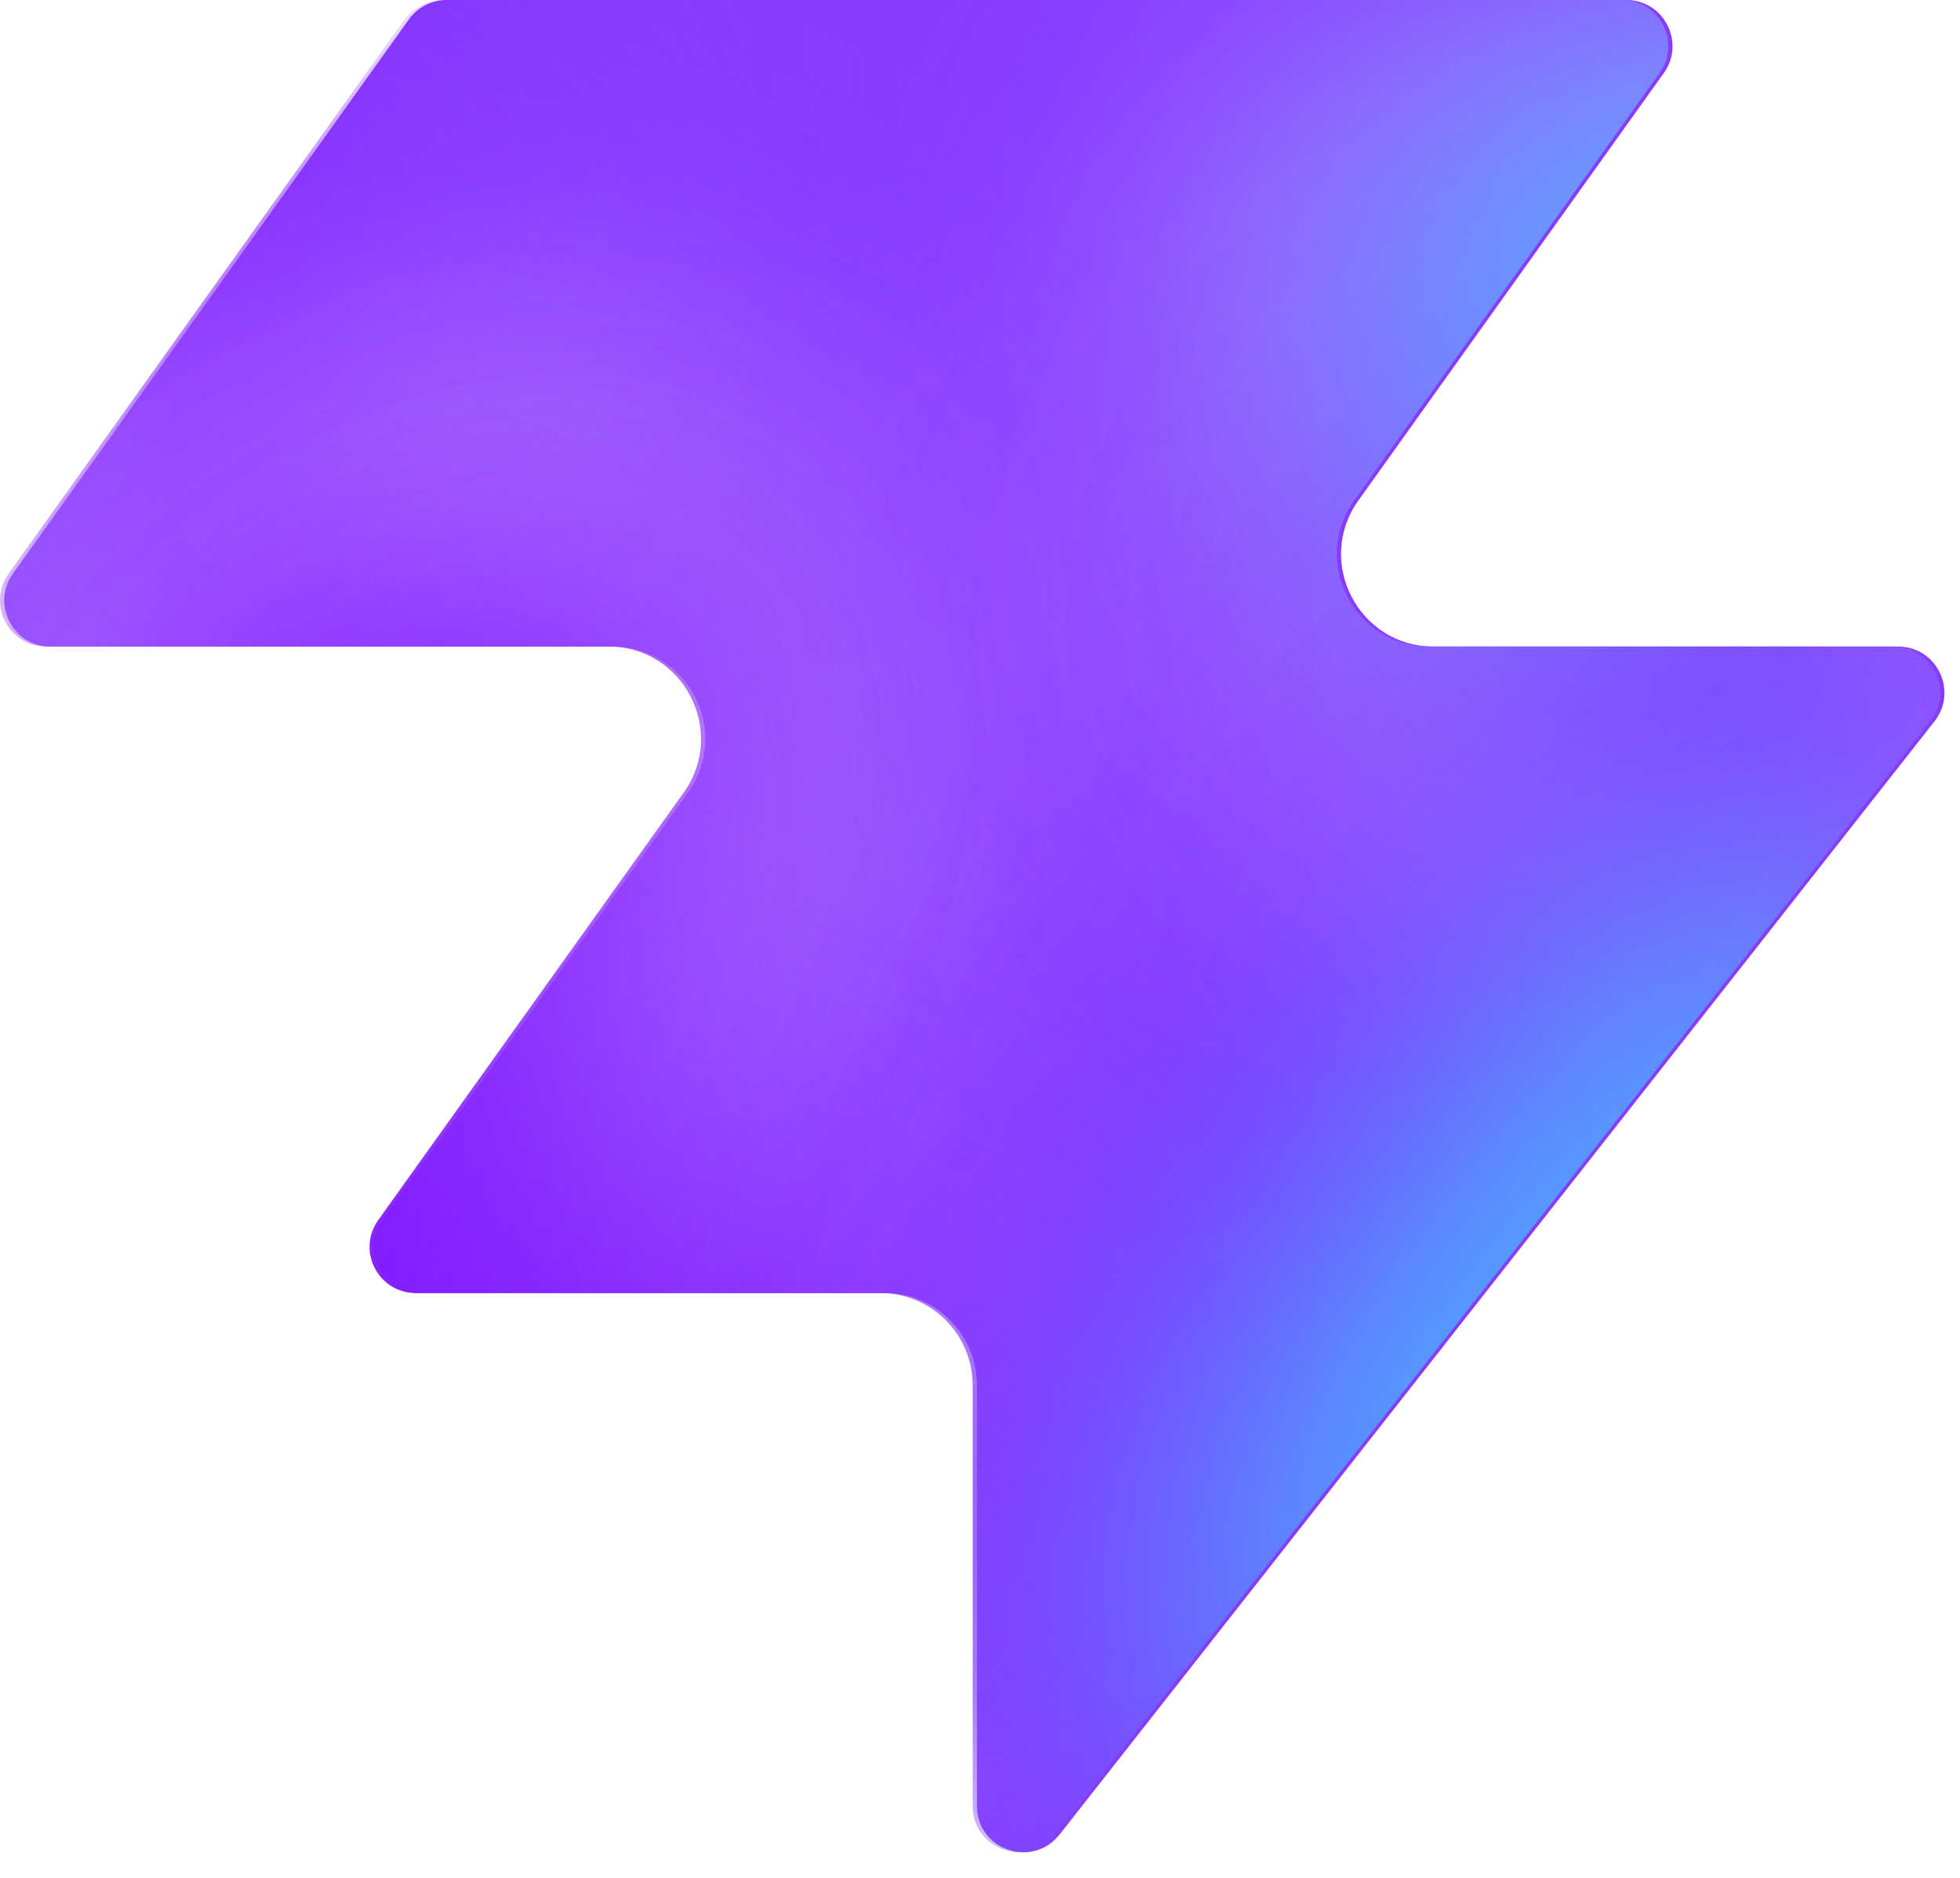
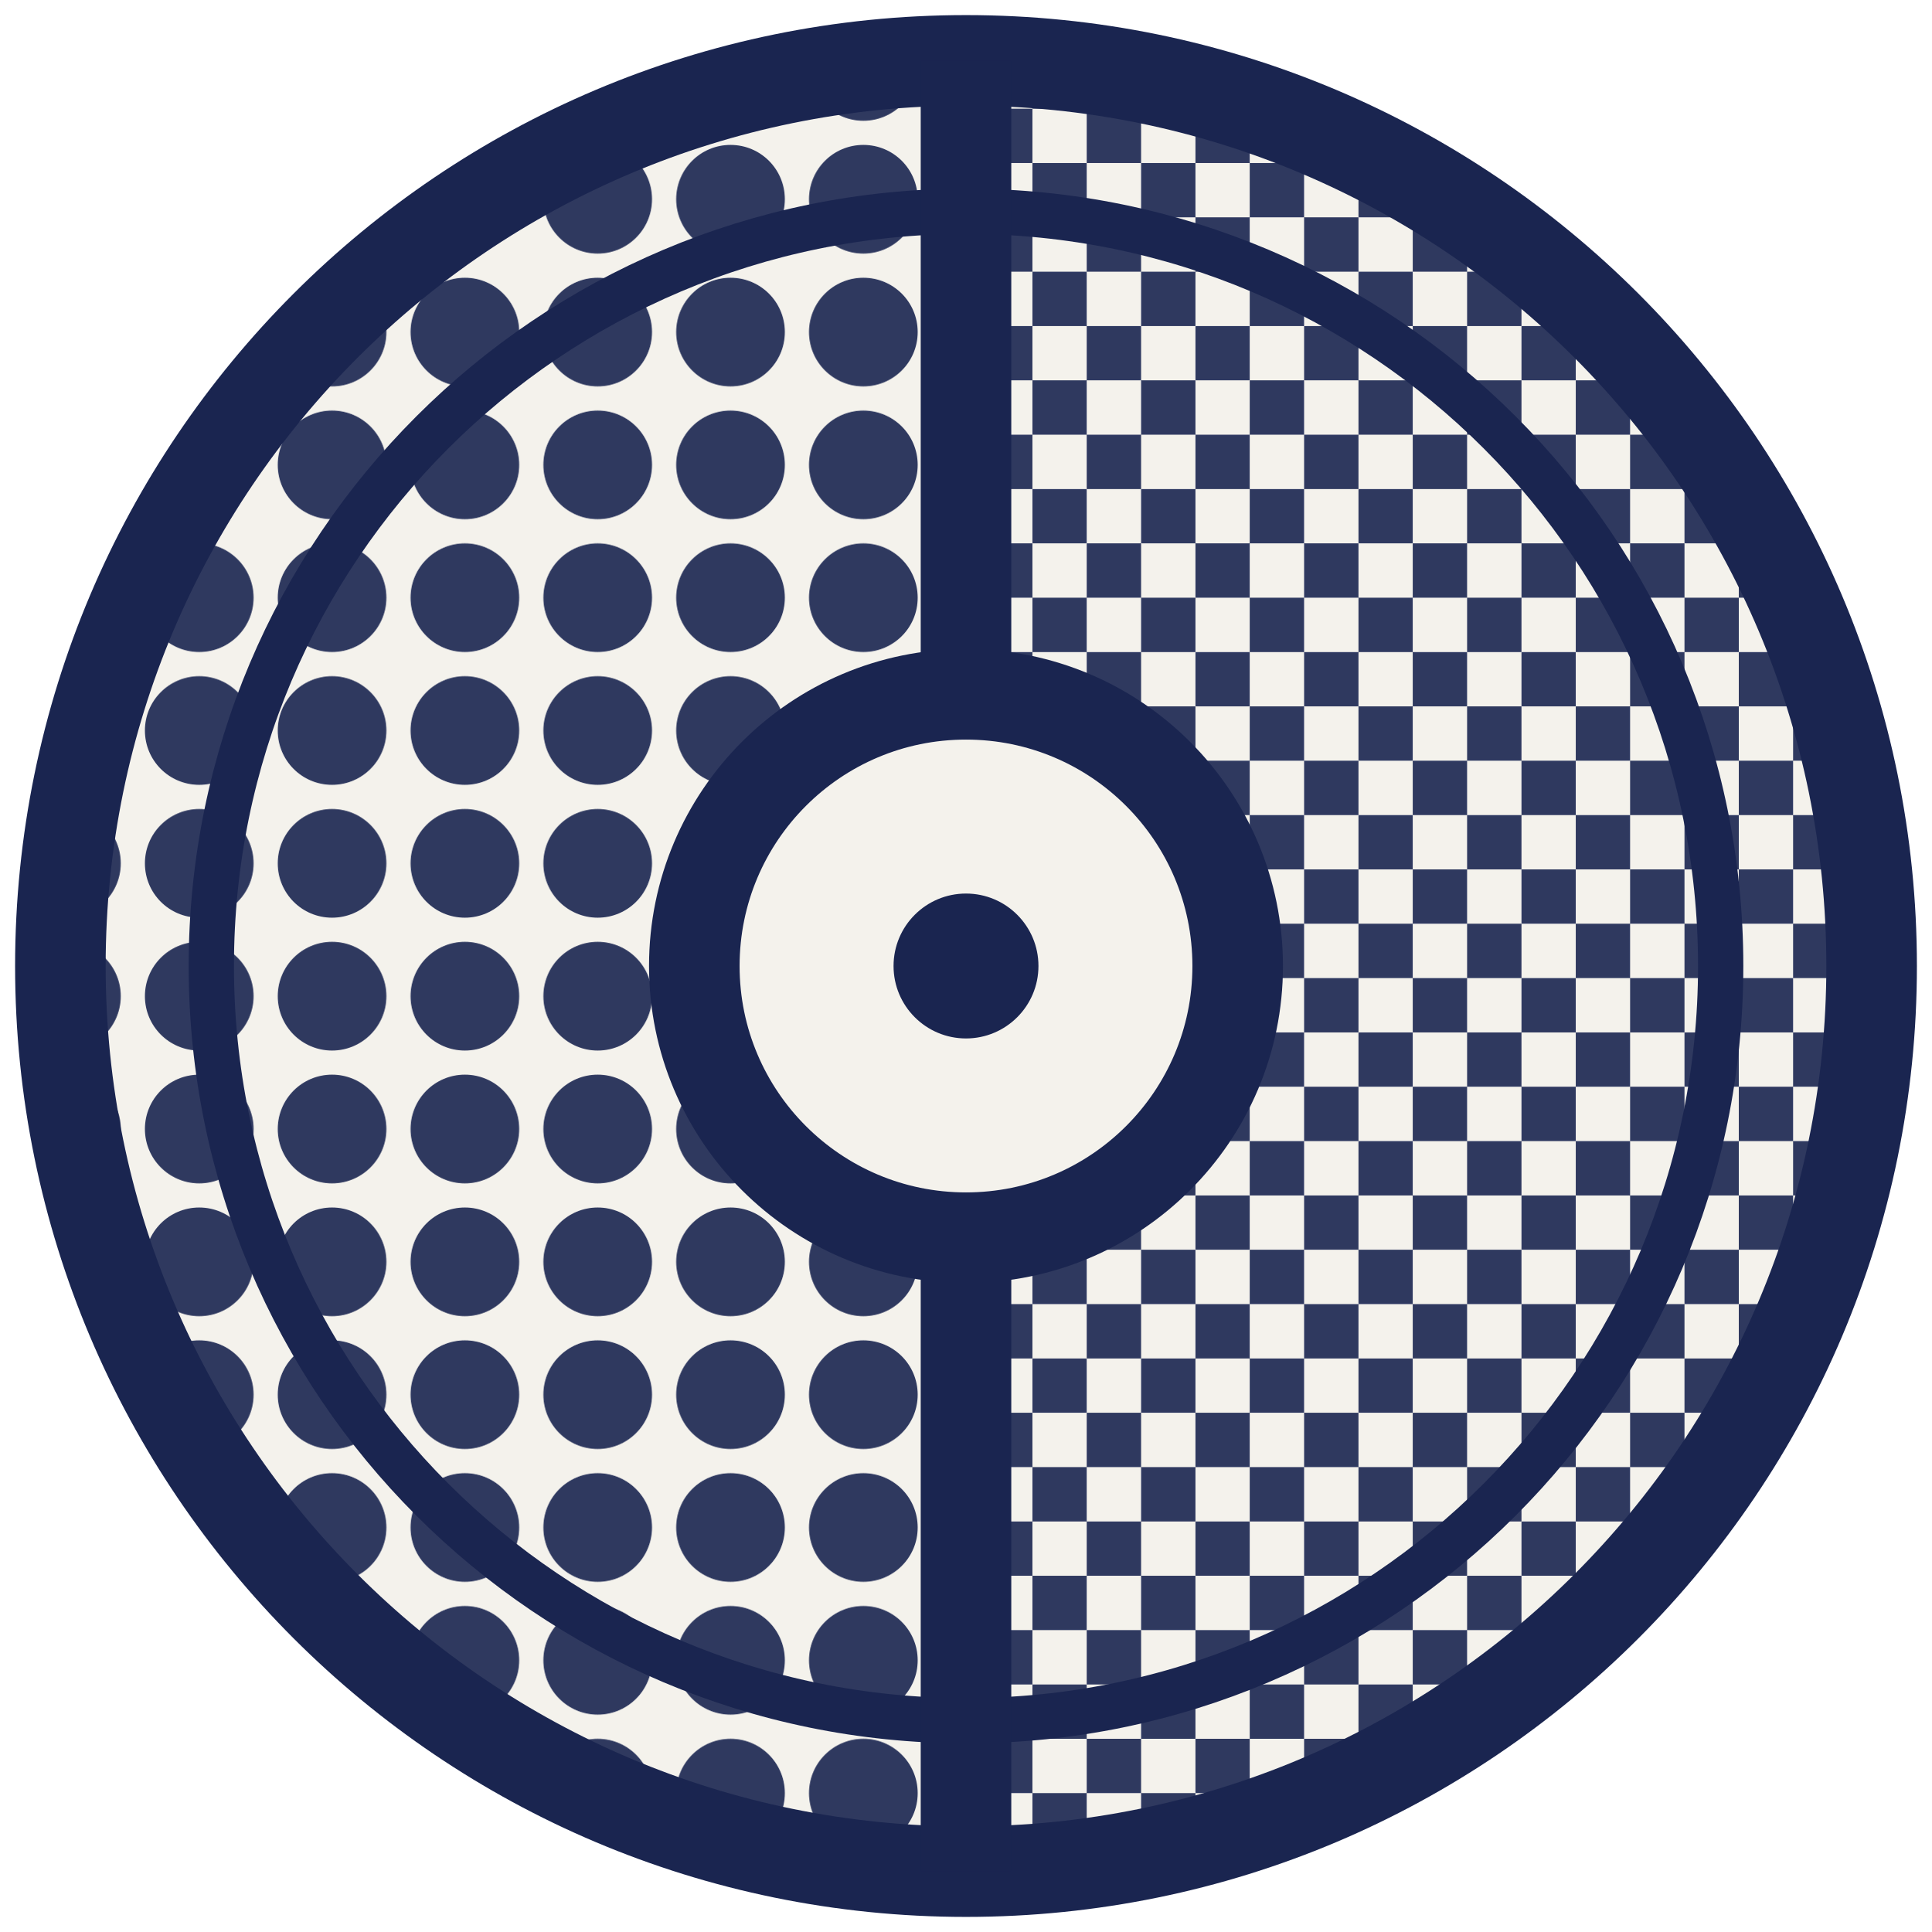
- <svg xmlns="http://www.w3.org/2000/svg" width="48" height="46" fill="none" viewBox="0 0 48 46">
-   <path fill="#863bff" d="M25.946 44.938c-.664.845-2.021.375-2.021-.698V33.937a2.26 2.26 0 0 0-2.262-2.262H10.287c-.92 0-1.456-1.04-.92-1.788l7.48-10.471c1.07-1.497 0-3.578-1.842-3.578H1.237c-.92 0-1.456-1.04-.92-1.788L10.013.474c.214-.297.556-.474.92-.474h28.894c.92 0 1.456 1.04.92 1.788l-7.48 10.471c-1.07 1.498 0 3.579 1.842 3.579h11.377c.943 0 1.473 1.088.89 1.83L25.947 44.94z" style="fill:#863bff;fill:color(display-p3 .525 .23 1);fill-opacity:1" />
-   <mask id="a" width="48" height="46" x="0" y="0" maskUnits="userSpaceOnUse" style="mask-type:alpha">
-     <path fill="#000" d="M25.842 44.938c-.664.844-2.021.375-2.021-.698V33.937a2.26 2.26 0 0 0-2.262-2.262H10.183c-.92 0-1.456-1.04-.92-1.788l7.48-10.471c1.07-1.498 0-3.579-1.842-3.579H1.133c-.92 0-1.456-1.04-.92-1.787L9.91.473c.214-.297.556-.474.92-.474h28.894c.92 0 1.456 1.04.92 1.788l-7.48 10.471c-1.07 1.498 0 3.578 1.842 3.578h11.377c.943 0 1.473 1.088.89 1.832L25.843 44.94z" style="fill:#000;fill-opacity:1" />
-   </mask>
-   <g mask="url(#a)">
-     <g filter="url(#b)">
-       <ellipse cx="5.508" cy="14.704" fill="#ede6ff" rx="5.508" ry="14.704" style="fill:#ede6ff;fill:color(display-p3 .927 .903 1);fill-opacity:1" transform="matrix(.00324 1 1 -.00324 -4.47 31.516)" />
+ <svg xmlns="http://www.w3.org/2000/svg" viewBox="0 0 32 32">
+   <defs>
+     <pattern id="d1" width="2.2" height="2.2" patternUnits="userSpaceOnUse">
+       <circle cx="1.1" cy="1.1" r="0.9" fill="#1a2550" />
+     </pattern>
+     <pattern id="d2" width="1.8" height="1.8" patternUnits="userSpaceOnUse">
+       <rect x="0" y="0" width="0.9" height="0.9" fill="#1a2550" />
+       <rect x="0.9" y="0.9" width="0.9" height="0.9" fill="#1a2550" />
+     </pattern>
+     <clipPath id="lh">
+       <rect x="0" y="0" width="16" height="32" />
+     </clipPath>
+     <clipPath id="rh">
+       <rect x="16" y="0" width="16" height="32" />
+     </clipPath>
+     <clipPath id="disc">
+       <circle cx="16" cy="16" r="15" />
+     </clipPath>
+   </defs>
+   <circle cx="16" cy="16" r="15" fill="#f4f2ec" />
+   <g clip-path="url(#disc)">
+     <g clip-path="url(#lh)">
+       <rect x="0" y="0" width="16" height="32" fill="#f4f2ec" />
+       <circle cx="16" cy="16" r="15" fill="url(#d1)" opacity="0.9" />
    </g>
-     <g filter="url(#c)">
-       <ellipse cx="10.399" cy="29.851" fill="#ede6ff" rx="10.399" ry="29.851" style="fill:#ede6ff;fill:color(display-p3 .927 .903 1);fill-opacity:1" transform="matrix(.00324 1 1 -.00324 -39.328 7.883)" />
-     </g>
-     <g filter="url(#d)">
-       <ellipse cx="5.508" cy="30.487" fill="#7e14ff" rx="5.508" ry="30.487" style="fill:#7e14ff;fill:color(display-p3 .492 .077 1);fill-opacity:1" transform="rotate(89.814 -25.913 -14.639)scale(1 -1)" />
-     </g>
-     <g filter="url(#e)">
-       <ellipse cx="5.508" cy="30.599" fill="#7e14ff" rx="5.508" ry="30.599" style="fill:#7e14ff;fill:color(display-p3 .492 .077 1);fill-opacity:1" transform="rotate(89.814 -32.644 -3.334)scale(1 -1)" />
-     </g>
-     <g filter="url(#f)">
-       <ellipse cx="5.508" cy="30.599" fill="#7e14ff" rx="5.508" ry="30.599" style="fill:#7e14ff;fill:color(display-p3 .492 .077 1);fill-opacity:1" transform="matrix(.00324 1 1 -.00324 -34.34 30.47)" />
-     </g>
-     <g filter="url(#g)">
-       <ellipse cx="14.072" cy="22.078" fill="#ede6ff" rx="14.072" ry="22.078" style="fill:#ede6ff;fill:color(display-p3 .927 .903 1);fill-opacity:1" transform="rotate(93.35 24.506 48.493)scale(-1 1)" />
-     </g>
-     <g filter="url(#h)">
-       <ellipse cx="3.47" cy="21.501" fill="#7e14ff" rx="3.47" ry="21.501" style="fill:#7e14ff;fill:color(display-p3 .492 .077 1);fill-opacity:1" transform="rotate(89.009 28.708 47.59)scale(-1 1)" />
-     </g>
-     <g filter="url(#i)">
-       <ellipse cx="3.47" cy="21.501" fill="#7e14ff" rx="3.47" ry="21.501" style="fill:#7e14ff;fill:color(display-p3 .492 .077 1);fill-opacity:1" transform="rotate(89.009 28.708 47.59)scale(-1 1)" />
-     </g>
-     <g filter="url(#j)">
-       <ellipse cx=".387" cy="8.972" fill="#7e14ff" rx="4.407" ry="29.108" style="fill:#7e14ff;fill:color(display-p3 .492 .077 1);fill-opacity:1" transform="rotate(39.51 .387 8.972)" />
-     </g>
-     <g filter="url(#k)">
-       <ellipse cx="47.523" cy="-6.092" fill="#7e14ff" rx="4.407" ry="29.108" style="fill:#7e14ff;fill:color(display-p3 .492 .077 1);fill-opacity:1" transform="rotate(37.892 47.523 -6.092)" />
-     </g>
-     <g filter="url(#l)">
-       <ellipse cx="41.412" cy="6.333" fill="#47bfff" rx="5.971" ry="9.665" style="fill:#47bfff;fill:color(display-p3 .28 .748 1);fill-opacity:1" transform="rotate(37.892 41.412 6.333)" />
-     </g>
-     <g filter="url(#m)">
-       <ellipse cx="-1.879" cy="38.332" fill="#7e14ff" rx="4.407" ry="29.108" style="fill:#7e14ff;fill:color(display-p3 .492 .077 1);fill-opacity:1" transform="rotate(37.892 -1.88 38.332)" />
-     </g>
-     <g filter="url(#n)">
-       <ellipse cx="-1.879" cy="38.332" fill="#7e14ff" rx="4.407" ry="29.108" style="fill:#7e14ff;fill:color(display-p3 .492 .077 1);fill-opacity:1" transform="rotate(37.892 -1.88 38.332)" />
-     </g>
-     <g filter="url(#o)">
-       <ellipse cx="35.651" cy="29.907" fill="#7e14ff" rx="4.407" ry="29.108" style="fill:#7e14ff;fill:color(display-p3 .492 .077 1);fill-opacity:1" transform="rotate(37.892 35.651 29.907)" />
-     </g>
-     <g filter="url(#p)">
-       <ellipse cx="38.418" cy="32.4" fill="#47bfff" rx="5.971" ry="15.297" style="fill:#47bfff;fill:color(display-p3 .28 .748 1);fill-opacity:1" transform="rotate(37.892 38.418 32.4)" />
+     <g clip-path="url(#rh)">
+       <rect x="16" y="0" width="16" height="32" fill="#f4f2ec" />
+       <circle cx="16" cy="16" r="15" fill="url(#d2)" opacity="0.9" />
    </g>
  </g>
-   <defs>
-     <filter id="b" width="60.045" height="41.654" x="-19.77" y="16.149" color-interpolation-filters="sRGB" filterUnits="userSpaceOnUse">
-       <feFlood flood-opacity="0" result="BackgroundImageFix" />
-       <feBlend in="SourceGraphic" in2="BackgroundImageFix" result="shape" />
-       <feGaussianBlur result="effect1_foregroundBlur_2002_17158" stdDeviation="7.659" />
-     </filter>
-     <filter id="c" width="90.34" height="51.437" x="-54.613" y="-7.533" color-interpolation-filters="sRGB" filterUnits="userSpaceOnUse">
-       <feFlood flood-opacity="0" result="BackgroundImageFix" />
-       <feBlend in="SourceGraphic" in2="BackgroundImageFix" result="shape" />
-       <feGaussianBlur result="effect1_foregroundBlur_2002_17158" stdDeviation="7.659" />
-     </filter>
-     <filter id="d" width="79.355" height="29.4" x="-49.64" y="2.03" color-interpolation-filters="sRGB" filterUnits="userSpaceOnUse">
-       <feFlood flood-opacity="0" result="BackgroundImageFix" />
-       <feBlend in="SourceGraphic" in2="BackgroundImageFix" result="shape" />
-       <feGaussianBlur result="effect1_foregroundBlur_2002_17158" stdDeviation="4.596" />
-     </filter>
-     <filter id="e" width="79.579" height="29.4" x="-45.045" y="20.029" color-interpolation-filters="sRGB" filterUnits="userSpaceOnUse">
-       <feFlood flood-opacity="0" result="BackgroundImageFix" />
-       <feBlend in="SourceGraphic" in2="BackgroundImageFix" result="shape" />
-       <feGaussianBlur result="effect1_foregroundBlur_2002_17158" stdDeviation="4.596" />
-     </filter>
-     <filter id="f" width="79.579" height="29.4" x="-43.513" y="21.178" color-interpolation-filters="sRGB" filterUnits="userSpaceOnUse">
-       <feFlood flood-opacity="0" result="BackgroundImageFix" />
-       <feBlend in="SourceGraphic" in2="BackgroundImageFix" result="shape" />
-       <feGaussianBlur result="effect1_foregroundBlur_2002_17158" stdDeviation="4.596" />
-     </filter>
-     <filter id="g" width="74.749" height="58.852" x="15.756" y="-17.901" color-interpolation-filters="sRGB" filterUnits="userSpaceOnUse">
-       <feFlood flood-opacity="0" result="BackgroundImageFix" />
-       <feBlend in="SourceGraphic" in2="BackgroundImageFix" result="shape" />
-       <feGaussianBlur result="effect1_foregroundBlur_2002_17158" stdDeviation="7.659" />
-     </filter>
-     <filter id="h" width="61.377" height="25.362" x="23.548" y="2.284" color-interpolation-filters="sRGB" filterUnits="userSpaceOnUse">
-       <feFlood flood-opacity="0" result="BackgroundImageFix" />
-       <feBlend in="SourceGraphic" in2="BackgroundImageFix" result="shape" />
-       <feGaussianBlur result="effect1_foregroundBlur_2002_17158" stdDeviation="4.596" />
-     </filter>
-     <filter id="i" width="61.377" height="25.362" x="23.548" y="2.284" color-interpolation-filters="sRGB" filterUnits="userSpaceOnUse">
-       <feFlood flood-opacity="0" result="BackgroundImageFix" />
-       <feBlend in="SourceGraphic" in2="BackgroundImageFix" result="shape" />
-       <feGaussianBlur result="effect1_foregroundBlur_2002_17158" stdDeviation="4.596" />
-     </filter>
-     <filter id="j" width="56.045" height="63.649" x="-27.636" y="-22.853" color-interpolation-filters="sRGB" filterUnits="userSpaceOnUse">
-       <feFlood flood-opacity="0" result="BackgroundImageFix" />
-       <feBlend in="SourceGraphic" in2="BackgroundImageFix" result="shape" />
-       <feGaussianBlur result="effect1_foregroundBlur_2002_17158" stdDeviation="4.596" />
-     </filter>
-     <filter id="k" width="54.814" height="64.646" x="20.116" y="-38.415" color-interpolation-filters="sRGB" filterUnits="userSpaceOnUse">
-       <feFlood flood-opacity="0" result="BackgroundImageFix" />
-       <feBlend in="SourceGraphic" in2="BackgroundImageFix" result="shape" />
-       <feGaussianBlur result="effect1_foregroundBlur_2002_17158" stdDeviation="4.596" />
-     </filter>
-     <filter id="l" width="33.541" height="35.313" x="24.641" y="-11.323" color-interpolation-filters="sRGB" filterUnits="userSpaceOnUse">
-       <feFlood flood-opacity="0" result="BackgroundImageFix" />
-       <feBlend in="SourceGraphic" in2="BackgroundImageFix" result="shape" />
-       <feGaussianBlur result="effect1_foregroundBlur_2002_17158" stdDeviation="4.596" />
-     </filter>
-     <filter id="m" width="54.814" height="64.646" x="-29.286" y="6.009" color-interpolation-filters="sRGB" filterUnits="userSpaceOnUse">
-       <feFlood flood-opacity="0" result="BackgroundImageFix" />
-       <feBlend in="SourceGraphic" in2="BackgroundImageFix" result="shape" />
-       <feGaussianBlur result="effect1_foregroundBlur_2002_17158" stdDeviation="4.596" />
-     </filter>
-     <filter id="n" width="54.814" height="64.646" x="-29.286" y="6.009" color-interpolation-filters="sRGB" filterUnits="userSpaceOnUse">
-       <feFlood flood-opacity="0" result="BackgroundImageFix" />
-       <feBlend in="SourceGraphic" in2="BackgroundImageFix" result="shape" />
-       <feGaussianBlur result="effect1_foregroundBlur_2002_17158" stdDeviation="4.596" />
-     </filter>
-     <filter id="o" width="54.814" height="64.646" x="8.244" y="-2.416" color-interpolation-filters="sRGB" filterUnits="userSpaceOnUse">
-       <feFlood flood-opacity="0" result="BackgroundImageFix" />
-       <feBlend in="SourceGraphic" in2="BackgroundImageFix" result="shape" />
-       <feGaussianBlur result="effect1_foregroundBlur_2002_17158" stdDeviation="4.596" />
-     </filter>
-     <filter id="p" width="39.409" height="43.623" x="18.713" y="10.588" color-interpolation-filters="sRGB" filterUnits="userSpaceOnUse">
-       <feFlood flood-opacity="0" result="BackgroundImageFix" />
-       <feBlend in="SourceGraphic" in2="BackgroundImageFix" result="shape" />
-       <feGaussianBlur result="effect1_foregroundBlur_2002_17158" stdDeviation="4.596" />
-     </filter>
-   </defs>
+   <circle cx="16" cy="16" r="15" fill="none" stroke="#1a2550" stroke-width="1.5" />
+   <circle cx="16" cy="16" r="12.5" fill="none" stroke="#1a2550" stroke-width="0.75" />
+   <line x1="16" y1="1" x2="16" y2="31" stroke="#1a2550" stroke-width="1.5" />
+   <circle cx="16" cy="16" r="4.5" fill="#f4f2ec" stroke="#1a2550" stroke-width="1.5" />
+   <circle cx="16" cy="16" r="1.2" fill="#1a2550" />
</svg>
